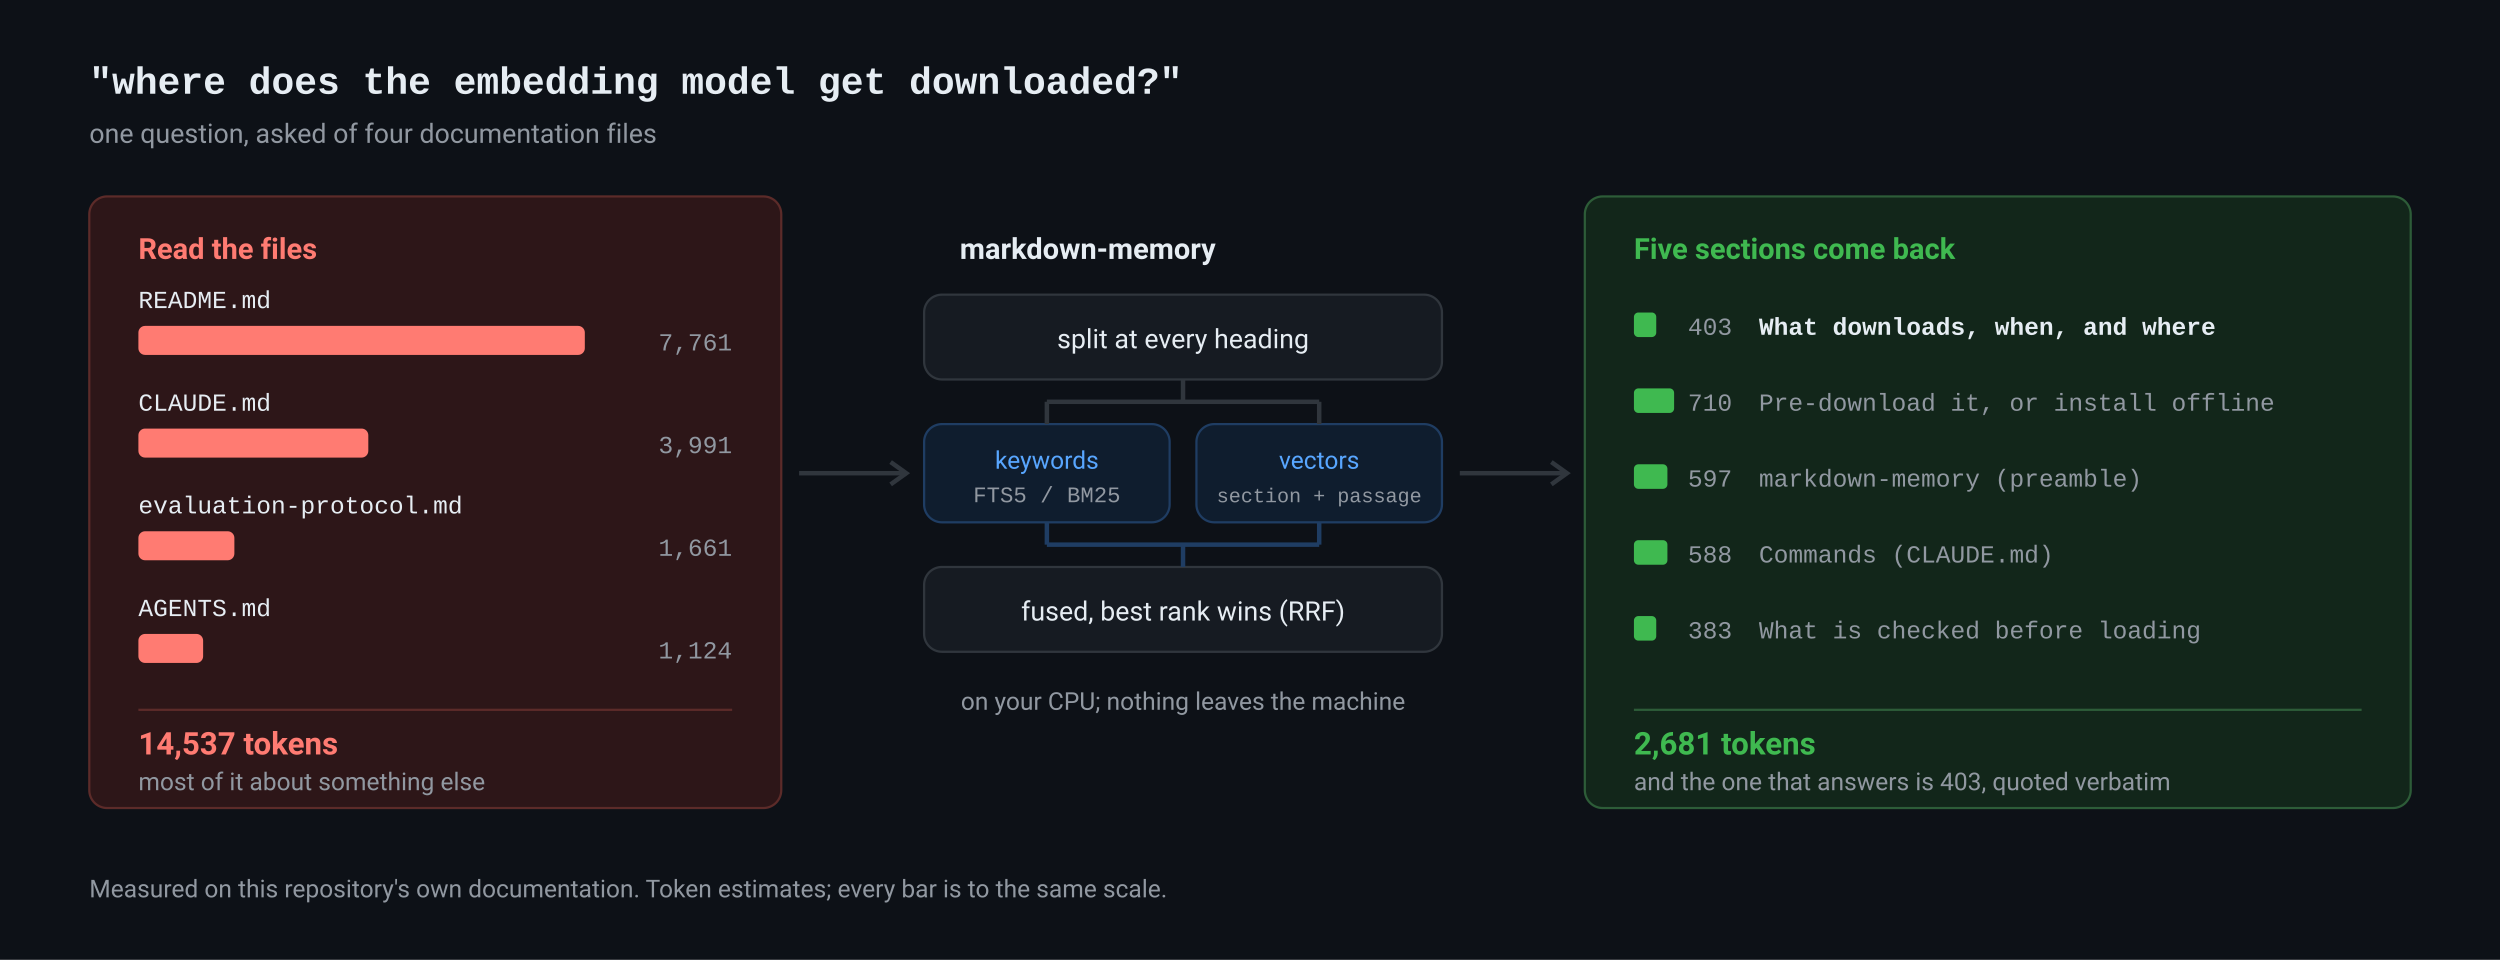
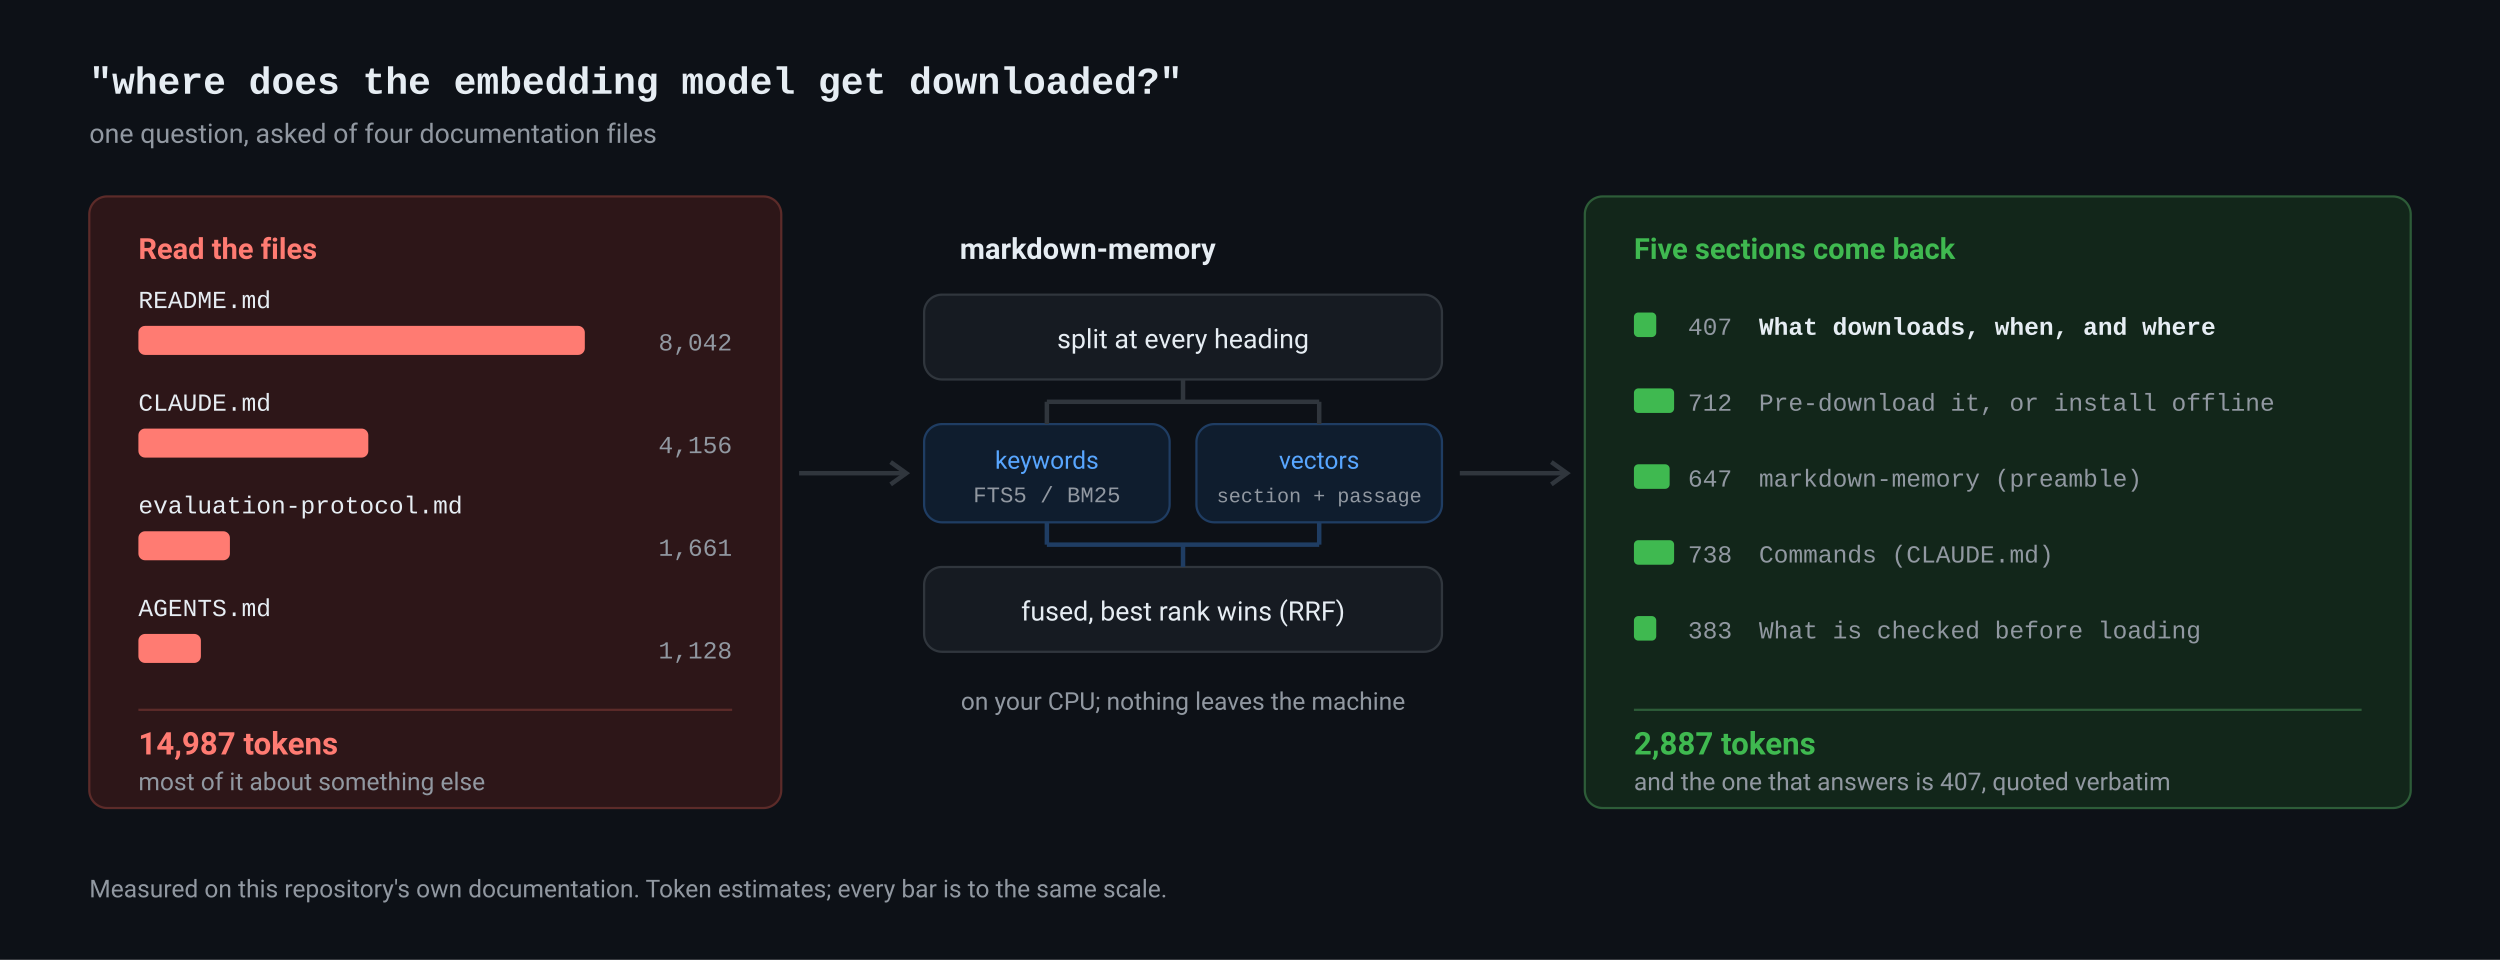
- <svg xmlns="http://www.w3.org/2000/svg" viewBox="0 0 1120 430" width="1120" height="430" role="img" aria-label="One question: reading four whole files costs 14,537 tokens; markdown-memory returns five sections totalling 2,681, and the one that answers is 403 tokens.">
+ <svg xmlns="http://www.w3.org/2000/svg" viewBox="0 0 1120 430" width="1120" height="430" role="img" aria-label="One question: reading four whole files costs 14,987 tokens; markdown-memory returns five sections totalling 2,887, and the one that answers is 407 tokens.">
  <rect width="1120" height="430" fill="#0d1117" />
  <text x="40" y="42" font-family="ui-monospace,SFMono-Regular,Menlo,Consolas,'Liberation Mono',monospace" font-size="17" font-weight="600" fill="#e6edf3" text-anchor="start">"where does the embedding model get downloaded?"</text>
  <text x="40" y="64" font-family="ui-sans-serif,-apple-system,BlinkMacSystemFont,'Segoe UI',Roboto,'Helvetica Neue',Arial,sans-serif" font-size="12" font-weight="400" fill="#9198a1" text-anchor="start">one question, asked of four documentation files</text>
  <rect x="40" y="88" width="310" height="274" rx="8" fill="#2d1618" stroke="#5c2b29" stroke-width="1" />
  <text x="62" y="116" font-family="ui-sans-serif,-apple-system,BlinkMacSystemFont,'Segoe UI',Roboto,'Helvetica Neue',Arial,sans-serif" font-size="13" font-weight="600" fill="#ff7b72" text-anchor="start">Read the files</text>
  <text x="62" y="138" font-family="ui-monospace,SFMono-Regular,Menlo,Consolas,'Liberation Mono',monospace" font-size="11" font-weight="400" fill="#e6edf3" text-anchor="start">README.md</text>
  <rect x="62" y="146" width="200" height="13" rx="3" fill="#ff7b72" stroke="none" stroke-width="1" />
-   <text x="328" y="157" font-family="ui-monospace,SFMono-Regular,Menlo,Consolas,'Liberation Mono',monospace" font-size="11" font-weight="400" fill="#9198a1" text-anchor="end">7,761</text>
+   <text x="328" y="157" font-family="ui-monospace,SFMono-Regular,Menlo,Consolas,'Liberation Mono',monospace" font-size="11" font-weight="400" fill="#9198a1" text-anchor="end">8,042</text>
  <text x="62" y="184" font-family="ui-monospace,SFMono-Regular,Menlo,Consolas,'Liberation Mono',monospace" font-size="11" font-weight="400" fill="#e6edf3" text-anchor="start">CLAUDE.md</text>
  <rect x="62" y="192" width="103" height="13" rx="3" fill="#ff7b72" stroke="none" stroke-width="1" />
-   <text x="328" y="203" font-family="ui-monospace,SFMono-Regular,Menlo,Consolas,'Liberation Mono',monospace" font-size="11" font-weight="400" fill="#9198a1" text-anchor="end">3,991</text>
+   <text x="328" y="203" font-family="ui-monospace,SFMono-Regular,Menlo,Consolas,'Liberation Mono',monospace" font-size="11" font-weight="400" fill="#9198a1" text-anchor="end">4,156</text>
  <text x="62" y="230" font-family="ui-monospace,SFMono-Regular,Menlo,Consolas,'Liberation Mono',monospace" font-size="11" font-weight="400" fill="#e6edf3" text-anchor="start">evaluation-protocol.md</text>
-   <rect x="62" y="238" width="43" height="13" rx="3" fill="#ff7b72" stroke="none" stroke-width="1" />
+   <rect x="62" y="238" width="41" height="13" rx="3" fill="#ff7b72" stroke="none" stroke-width="1" />
  <text x="328" y="249" font-family="ui-monospace,SFMono-Regular,Menlo,Consolas,'Liberation Mono',monospace" font-size="11" font-weight="400" fill="#9198a1" text-anchor="end">1,661</text>
  <text x="62" y="276" font-family="ui-monospace,SFMono-Regular,Menlo,Consolas,'Liberation Mono',monospace" font-size="11" font-weight="400" fill="#e6edf3" text-anchor="start">AGENTS.md</text>
-   <rect x="62" y="284" width="29" height="13" rx="3" fill="#ff7b72" stroke="none" stroke-width="1" />
-   <text x="328" y="295" font-family="ui-monospace,SFMono-Regular,Menlo,Consolas,'Liberation Mono',monospace" font-size="11" font-weight="400" fill="#9198a1" text-anchor="end">1,124</text>
+   <rect x="62" y="284" width="28" height="13" rx="3" fill="#ff7b72" stroke="none" stroke-width="1" />
+   <text x="328" y="295" font-family="ui-monospace,SFMono-Regular,Menlo,Consolas,'Liberation Mono',monospace" font-size="11" font-weight="400" fill="#9198a1" text-anchor="end">1,128</text>
  <path d="M62 318 L328 318" stroke="#5c2b29" stroke-width="1" />
-   <text x="62" y="338" font-family="ui-sans-serif,-apple-system,BlinkMacSystemFont,'Segoe UI',Roboto,'Helvetica Neue',Arial,sans-serif" font-size="14" font-weight="600" fill="#ff7b72" text-anchor="start">14,537 tokens</text>
+   <text x="62" y="338" font-family="ui-sans-serif,-apple-system,BlinkMacSystemFont,'Segoe UI',Roboto,'Helvetica Neue',Arial,sans-serif" font-size="14" font-weight="600" fill="#ff7b72" text-anchor="start">14,987 tokens</text>
  <text x="62" y="354" font-family="ui-sans-serif,-apple-system,BlinkMacSystemFont,'Segoe UI',Roboto,'Helvetica Neue',Arial,sans-serif" font-size="11" font-weight="400" fill="#9198a1" text-anchor="start">most of it about something else</text>
  <text x="430" y="116" font-family="ui-sans-serif,-apple-system,BlinkMacSystemFont,'Segoe UI',Roboto,'Helvetica Neue',Arial,sans-serif" font-size="13" font-weight="600" fill="#e6edf3" text-anchor="start">markdown-memory</text>
  <rect x="414" y="132" width="232" height="38" rx="8" fill="#161b22" stroke="#30363d" stroke-width="1" />
  <text x="530" y="156" font-family="ui-sans-serif,-apple-system,BlinkMacSystemFont,'Segoe UI',Roboto,'Helvetica Neue',Arial,sans-serif" font-size="12" font-weight="400" fill="#e6edf3" text-anchor="middle">split at every heading</text>
  <rect x="414" y="190" width="110" height="44" rx="8" fill="#0f1d2e" stroke="#1f3d63" stroke-width="1" />
  <text x="469" y="210" font-family="ui-sans-serif,-apple-system,BlinkMacSystemFont,'Segoe UI',Roboto,'Helvetica Neue',Arial,sans-serif" font-size="11" font-weight="400" fill="#58a6ff" text-anchor="middle">keywords</text>
  <text x="469" y="225" font-family="ui-monospace,SFMono-Regular,Menlo,Consolas,'Liberation Mono',monospace" font-size="10" font-weight="400" fill="#9198a1" text-anchor="middle">FTS5 / BM25</text>
  <rect x="536" y="190" width="110" height="44" rx="8" fill="#0f1d2e" stroke="#1f3d63" stroke-width="1" />
  <text x="591" y="210" font-family="ui-sans-serif,-apple-system,BlinkMacSystemFont,'Segoe UI',Roboto,'Helvetica Neue',Arial,sans-serif" font-size="11" font-weight="400" fill="#58a6ff" text-anchor="middle">vectors</text>
  <text x="591" y="225" font-family="ui-monospace,SFMono-Regular,Menlo,Consolas,'Liberation Mono',monospace" font-size="9" font-weight="400" fill="#9198a1" text-anchor="middle">section + passage</text>
  <rect x="414" y="254" width="232" height="38" rx="8" fill="#161b22" stroke="#30363d" stroke-width="1" />
  <text x="530" y="278" font-family="ui-sans-serif,-apple-system,BlinkMacSystemFont,'Segoe UI',Roboto,'Helvetica Neue',Arial,sans-serif" font-size="12" font-weight="400" fill="#e6edf3" text-anchor="middle">fused, best rank wins (RRF)</text>
  <path d="M530 170 L530 180 M469 180 L591 180 M469 180 L469 190 M591 180 L591 190" stroke="#30363d" stroke-width="2" fill="none" />
  <path d="M469 234 L469 244 M591 234 L591 244 M469 244 L591 244 M530 244 L530 254" stroke="#1f3d63" stroke-width="2" fill="none" />
  <text x="530" y="318" font-family="ui-sans-serif,-apple-system,BlinkMacSystemFont,'Segoe UI',Roboto,'Helvetica Neue',Arial,sans-serif" font-size="11" font-weight="400" fill="#9198a1" text-anchor="middle">on your CPU; nothing leaves the machine</text>
  <path d="M358 212 L406 212" stroke="#30363d" stroke-width="2" fill="none" />
  <path d="M399 207 L406 212 L399 217" fill="none" stroke="#30363d" stroke-width="2" />
  <path d="M654 212 L702 212" stroke="#30363d" stroke-width="2" fill="none" />
  <path d="M695 207 L702 212 L695 217" fill="none" stroke="#30363d" stroke-width="2" />
  <rect x="710" y="88" width="370" height="274" rx="8" fill="#12261a" stroke="#2d5c38" stroke-width="1" />
  <text x="732" y="116" font-family="ui-sans-serif,-apple-system,BlinkMacSystemFont,'Segoe UI',Roboto,'Helvetica Neue',Arial,sans-serif" font-size="13" font-weight="600" fill="#3fb950" text-anchor="start">Five sections come back</text>
  <rect x="732" y="140" width="10" height="11" rx="2" fill="#3fb950" stroke="none" stroke-width="1" />
-   <text x="776" y="150" font-family="ui-monospace,SFMono-Regular,Menlo,Consolas,'Liberation Mono',monospace" font-size="11" font-weight="400" fill="#9198a1" text-anchor="end">403</text>
+   <text x="776" y="150" font-family="ui-monospace,SFMono-Regular,Menlo,Consolas,'Liberation Mono',monospace" font-size="11" font-weight="400" fill="#9198a1" text-anchor="end">407</text>
  <text x="788" y="150" font-family="ui-monospace,SFMono-Regular,Menlo,Consolas,'Liberation Mono',monospace" font-size="11" font-weight="600" fill="#e6edf3" text-anchor="start">What downloads, when, and where</text>
  <rect x="732" y="174" width="18" height="11" rx="2" fill="#3fb950" stroke="none" stroke-width="1" />
-   <text x="776" y="184" font-family="ui-monospace,SFMono-Regular,Menlo,Consolas,'Liberation Mono',monospace" font-size="11" font-weight="400" fill="#9198a1" text-anchor="end">710</text>
+   <text x="776" y="184" font-family="ui-monospace,SFMono-Regular,Menlo,Consolas,'Liberation Mono',monospace" font-size="11" font-weight="400" fill="#9198a1" text-anchor="end">712</text>
  <text x="788" y="184" font-family="ui-monospace,SFMono-Regular,Menlo,Consolas,'Liberation Mono',monospace" font-size="11" font-weight="400" fill="#9198a1" text-anchor="start">Pre-download it, or install offline</text>
-   <rect x="732" y="208" width="15" height="11" rx="2" fill="#3fb950" stroke="none" stroke-width="1" />
-   <text x="776" y="218" font-family="ui-monospace,SFMono-Regular,Menlo,Consolas,'Liberation Mono',monospace" font-size="11" font-weight="400" fill="#9198a1" text-anchor="end">597</text>
+   <rect x="732" y="208" width="16" height="11" rx="2" fill="#3fb950" stroke="none" stroke-width="1" />
+   <text x="776" y="218" font-family="ui-monospace,SFMono-Regular,Menlo,Consolas,'Liberation Mono',monospace" font-size="11" font-weight="400" fill="#9198a1" text-anchor="end">647</text>
  <text x="788" y="218" font-family="ui-monospace,SFMono-Regular,Menlo,Consolas,'Liberation Mono',monospace" font-size="11" font-weight="400" fill="#9198a1" text-anchor="start">markdown-memory  (preamble)</text>
-   <rect x="732" y="242" width="15" height="11" rx="2" fill="#3fb950" stroke="none" stroke-width="1" />
-   <text x="776" y="252" font-family="ui-monospace,SFMono-Regular,Menlo,Consolas,'Liberation Mono',monospace" font-size="11" font-weight="400" fill="#9198a1" text-anchor="end">588</text>
+   <rect x="732" y="242" width="18" height="11" rx="2" fill="#3fb950" stroke="none" stroke-width="1" />
+   <text x="776" y="252" font-family="ui-monospace,SFMono-Regular,Menlo,Consolas,'Liberation Mono',monospace" font-size="11" font-weight="400" fill="#9198a1" text-anchor="end">738</text>
  <text x="788" y="252" font-family="ui-monospace,SFMono-Regular,Menlo,Consolas,'Liberation Mono',monospace" font-size="11" font-weight="400" fill="#9198a1" text-anchor="start">Commands  (CLAUDE.md)</text>
  <rect x="732" y="276" width="10" height="11" rx="2" fill="#3fb950" stroke="none" stroke-width="1" />
  <text x="776" y="286" font-family="ui-monospace,SFMono-Regular,Menlo,Consolas,'Liberation Mono',monospace" font-size="11" font-weight="400" fill="#9198a1" text-anchor="end">383</text>
  <text x="788" y="286" font-family="ui-monospace,SFMono-Regular,Menlo,Consolas,'Liberation Mono',monospace" font-size="11" font-weight="400" fill="#9198a1" text-anchor="start">What is checked before loading</text>
  <path d="M732 318 L1058 318" stroke="#2d5c38" stroke-width="1" />
-   <text x="732" y="338" font-family="ui-sans-serif,-apple-system,BlinkMacSystemFont,'Segoe UI',Roboto,'Helvetica Neue',Arial,sans-serif" font-size="14" font-weight="600" fill="#3fb950" text-anchor="start">2,681 tokens</text>
-   <text x="732" y="354" font-family="ui-sans-serif,-apple-system,BlinkMacSystemFont,'Segoe UI',Roboto,'Helvetica Neue',Arial,sans-serif" font-size="11" font-weight="400" fill="#9198a1" text-anchor="start">and the one that answers is 403, quoted verbatim</text>
+   <text x="732" y="338" font-family="ui-sans-serif,-apple-system,BlinkMacSystemFont,'Segoe UI',Roboto,'Helvetica Neue',Arial,sans-serif" font-size="14" font-weight="600" fill="#3fb950" text-anchor="start">2,887 tokens</text>
+   <text x="732" y="354" font-family="ui-sans-serif,-apple-system,BlinkMacSystemFont,'Segoe UI',Roboto,'Helvetica Neue',Arial,sans-serif" font-size="11" font-weight="400" fill="#9198a1" text-anchor="start">and the one that answers is 407, quoted verbatim</text>
  <text x="40" y="402" font-family="ui-sans-serif,-apple-system,BlinkMacSystemFont,'Segoe UI',Roboto,'Helvetica Neue',Arial,sans-serif" font-size="11" font-weight="400" fill="#9198a1" text-anchor="start">Measured on this repository's own documentation. Token estimates; every bar is to the same scale.</text>
</svg>
